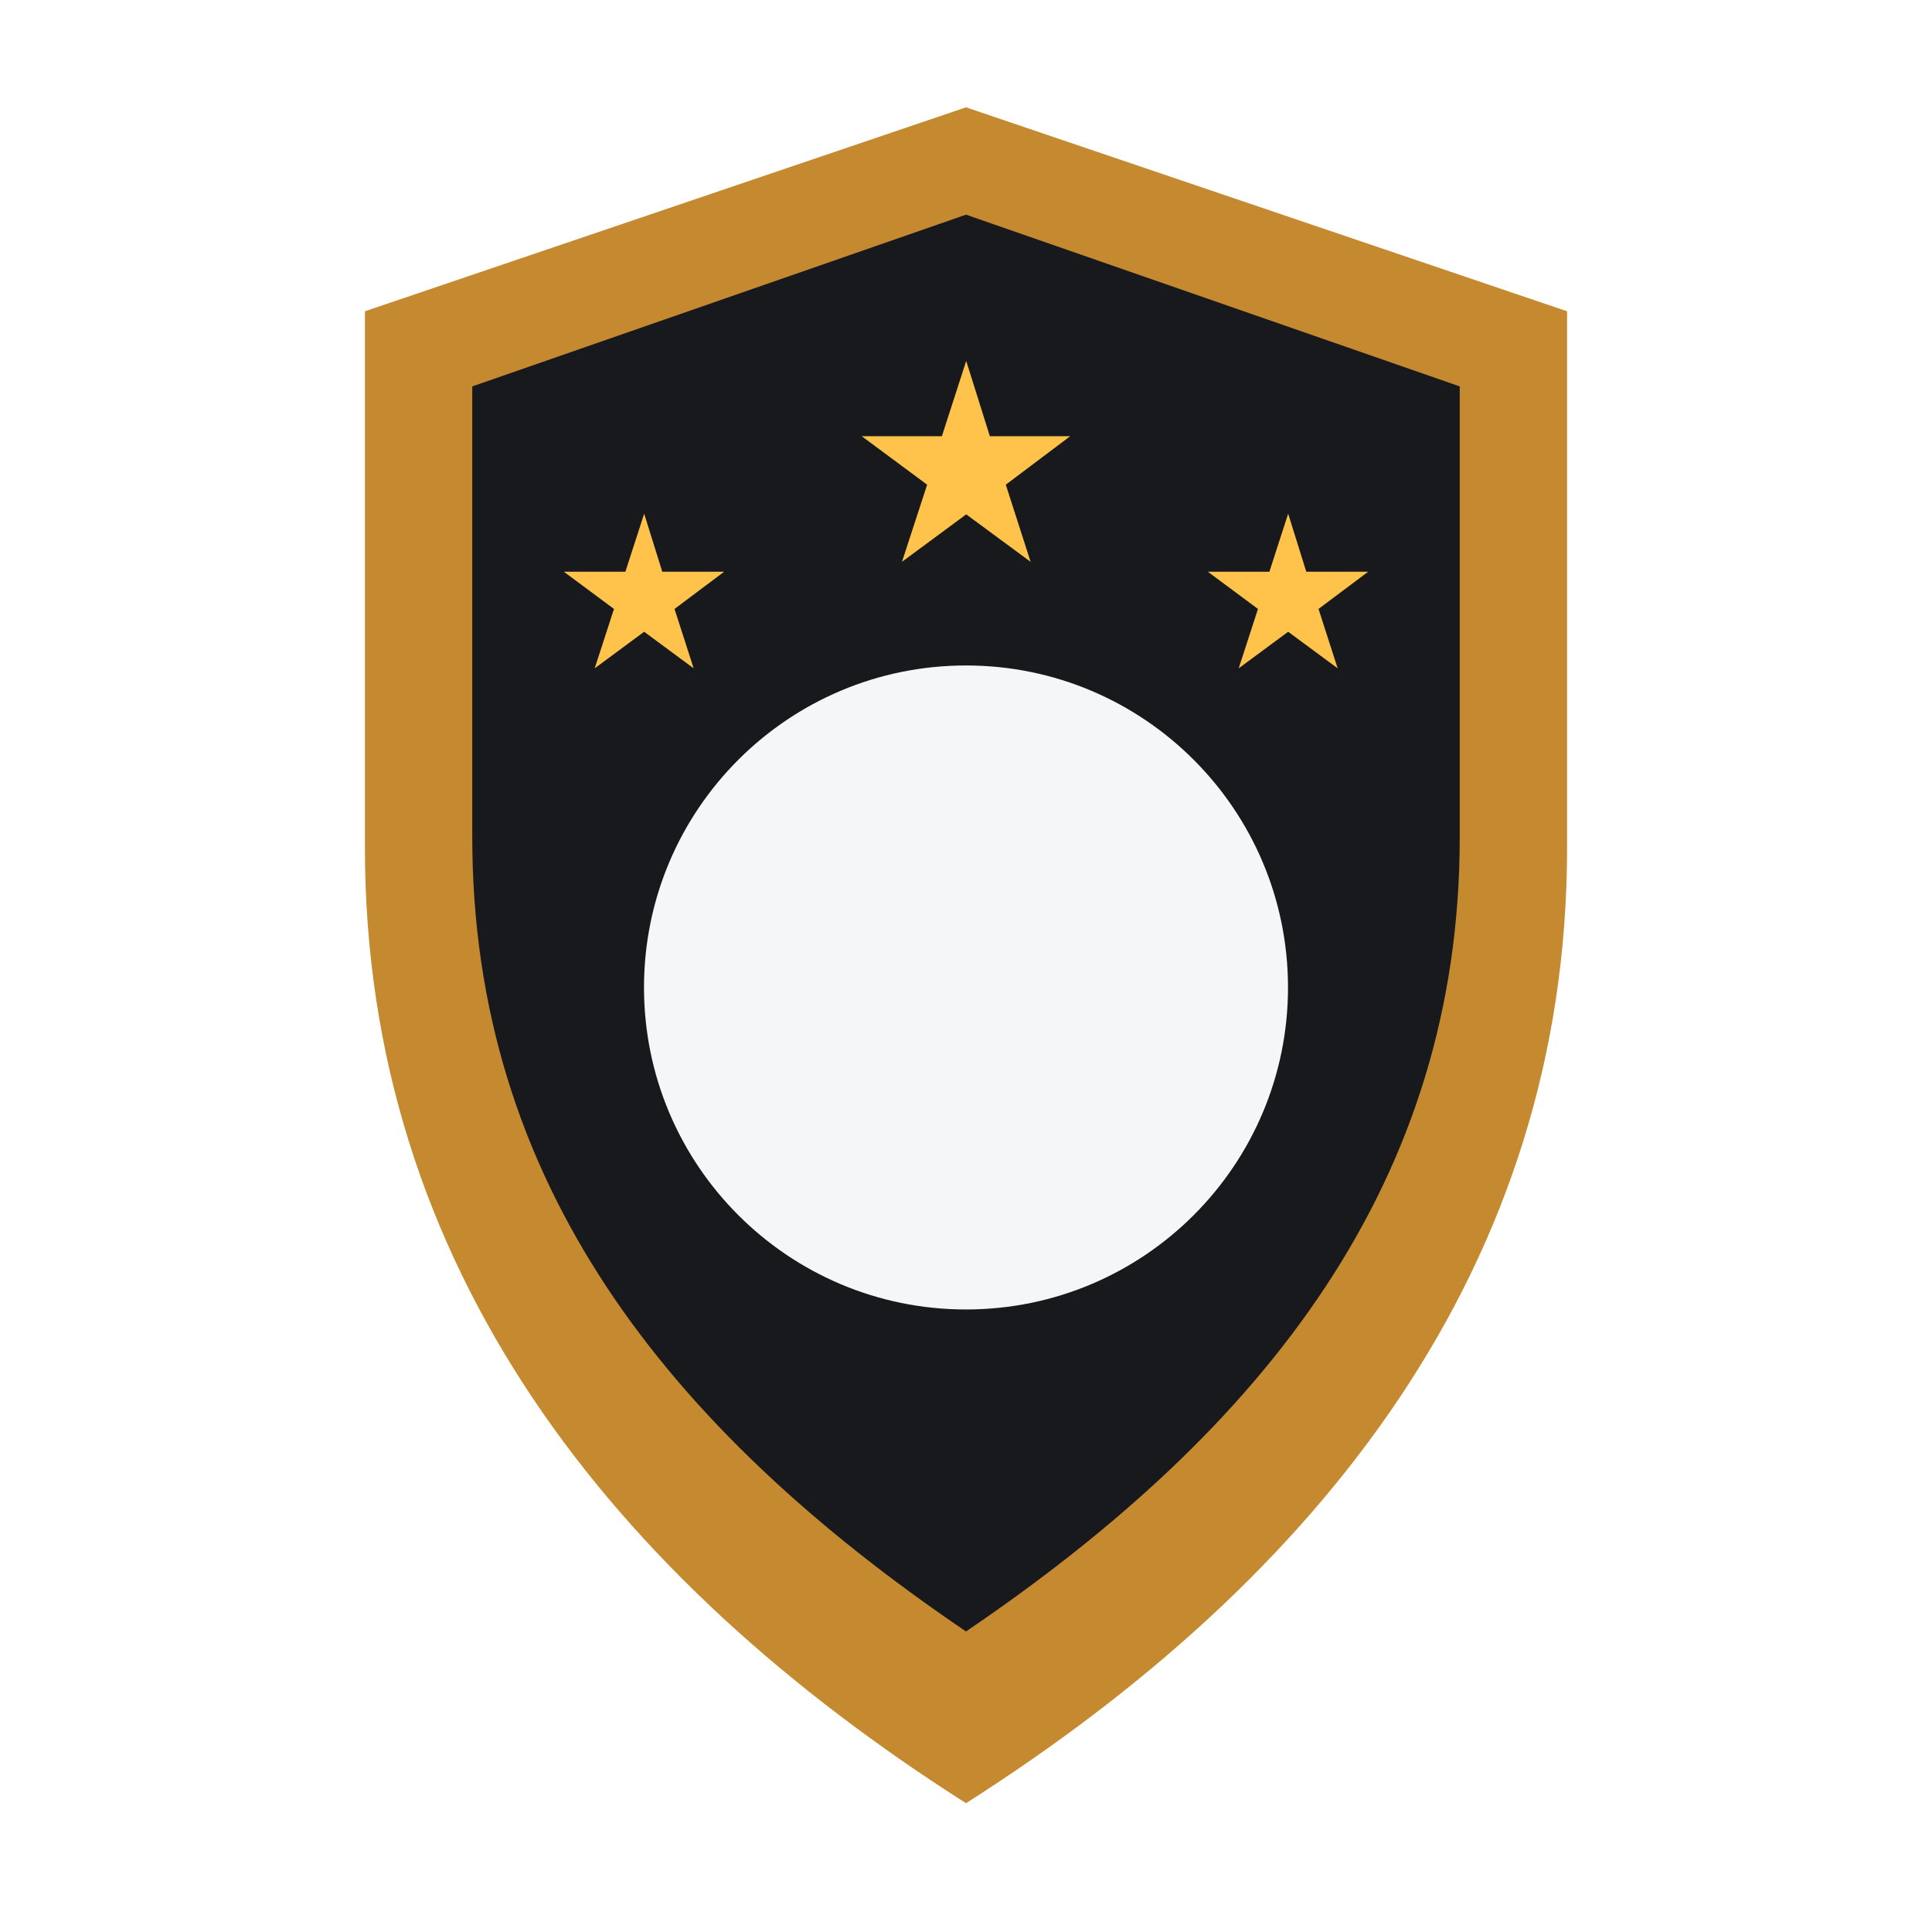
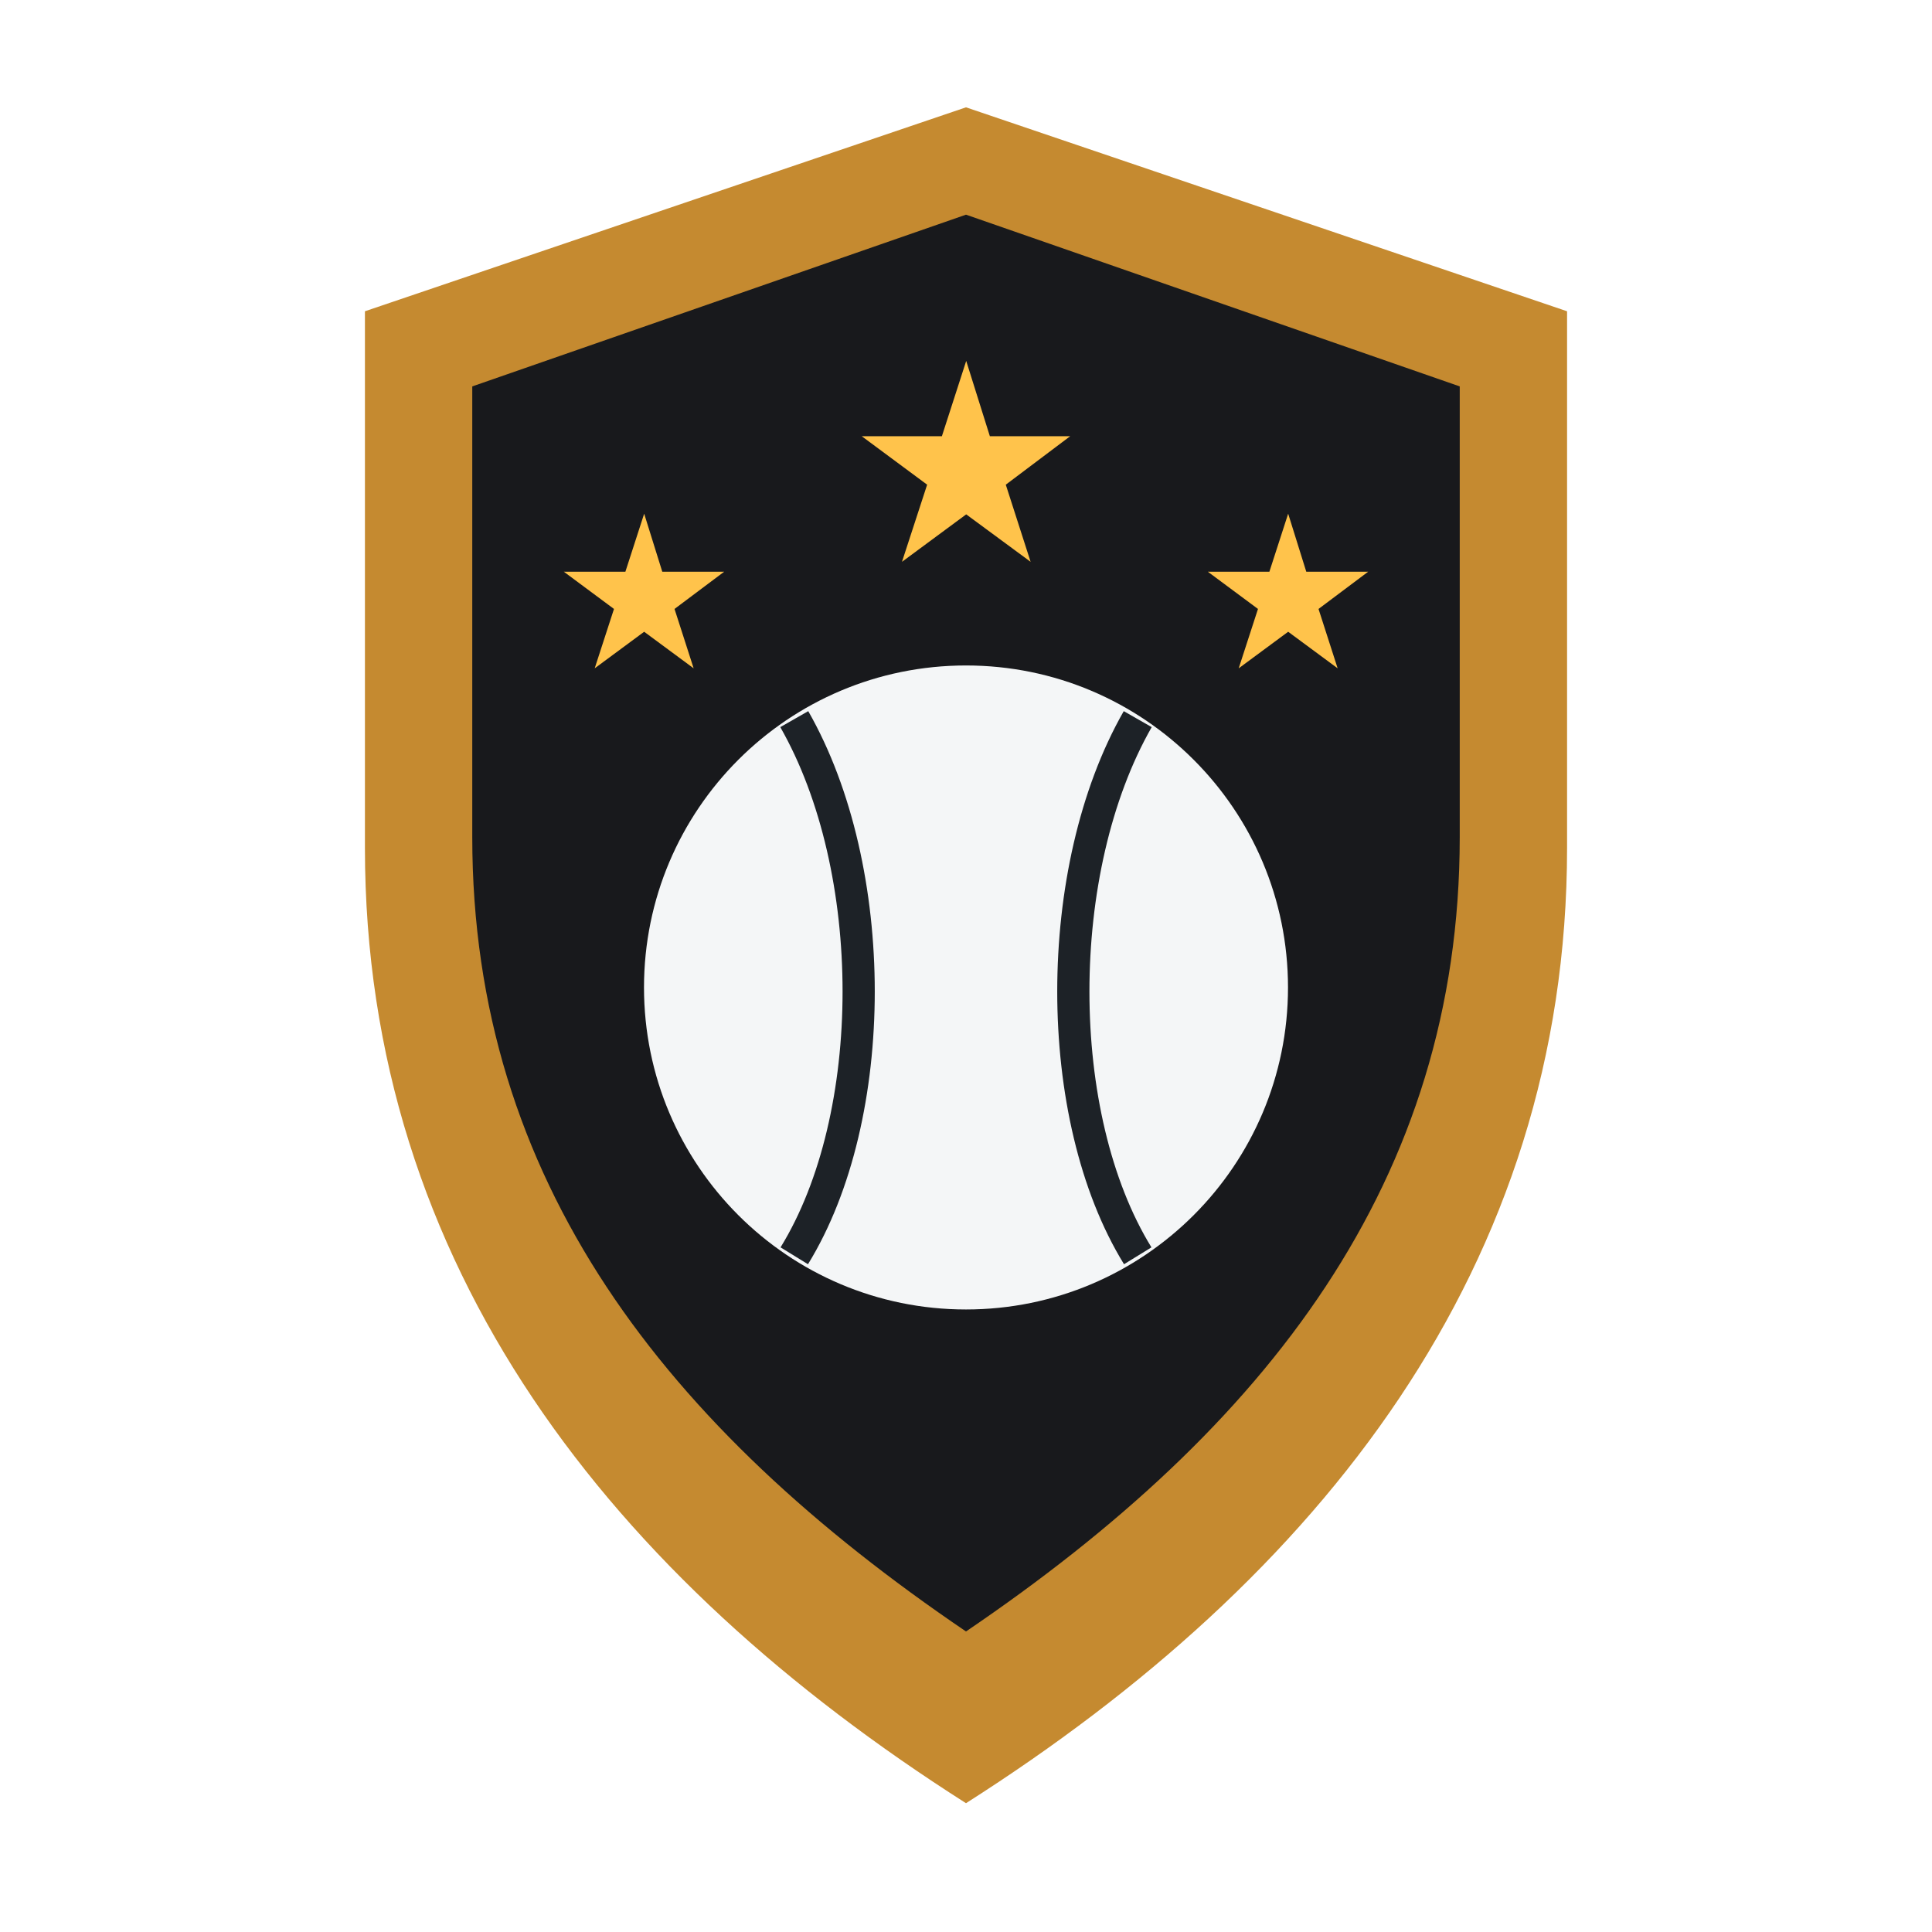
<svg xmlns="http://www.w3.org/2000/svg" viewBox="0 0 180 180">
  <path d="M90 10 146 29v50c0 39-23 68-56 89-33-21-56-50-56-89V29Z" fill="#c58a30" />
  <path d="M90 20 136 36v42c0 32-18 55-46 74-28-19-46-42-46-74V36Z" fill="#18191c" />
  <text x="90" y="52" text-anchor="middle" fill="#ffc34b" font-size="26">★</text>
  <text x="60" y="62" text-anchor="middle" fill="#ffc34b" font-size="20">★</text>
  <text x="120" y="62" text-anchor="middle" fill="#ffc34b" font-size="20">★</text>
  <circle cx="90" cy="92" r="30" fill="#f4f6f7" />
+   <path d="M74 67c8 14 8 37 0 50M106 67c-8 14-8 37 0 50" fill="none" stroke="#1d2227" stroke-width="3" />
</svg>
